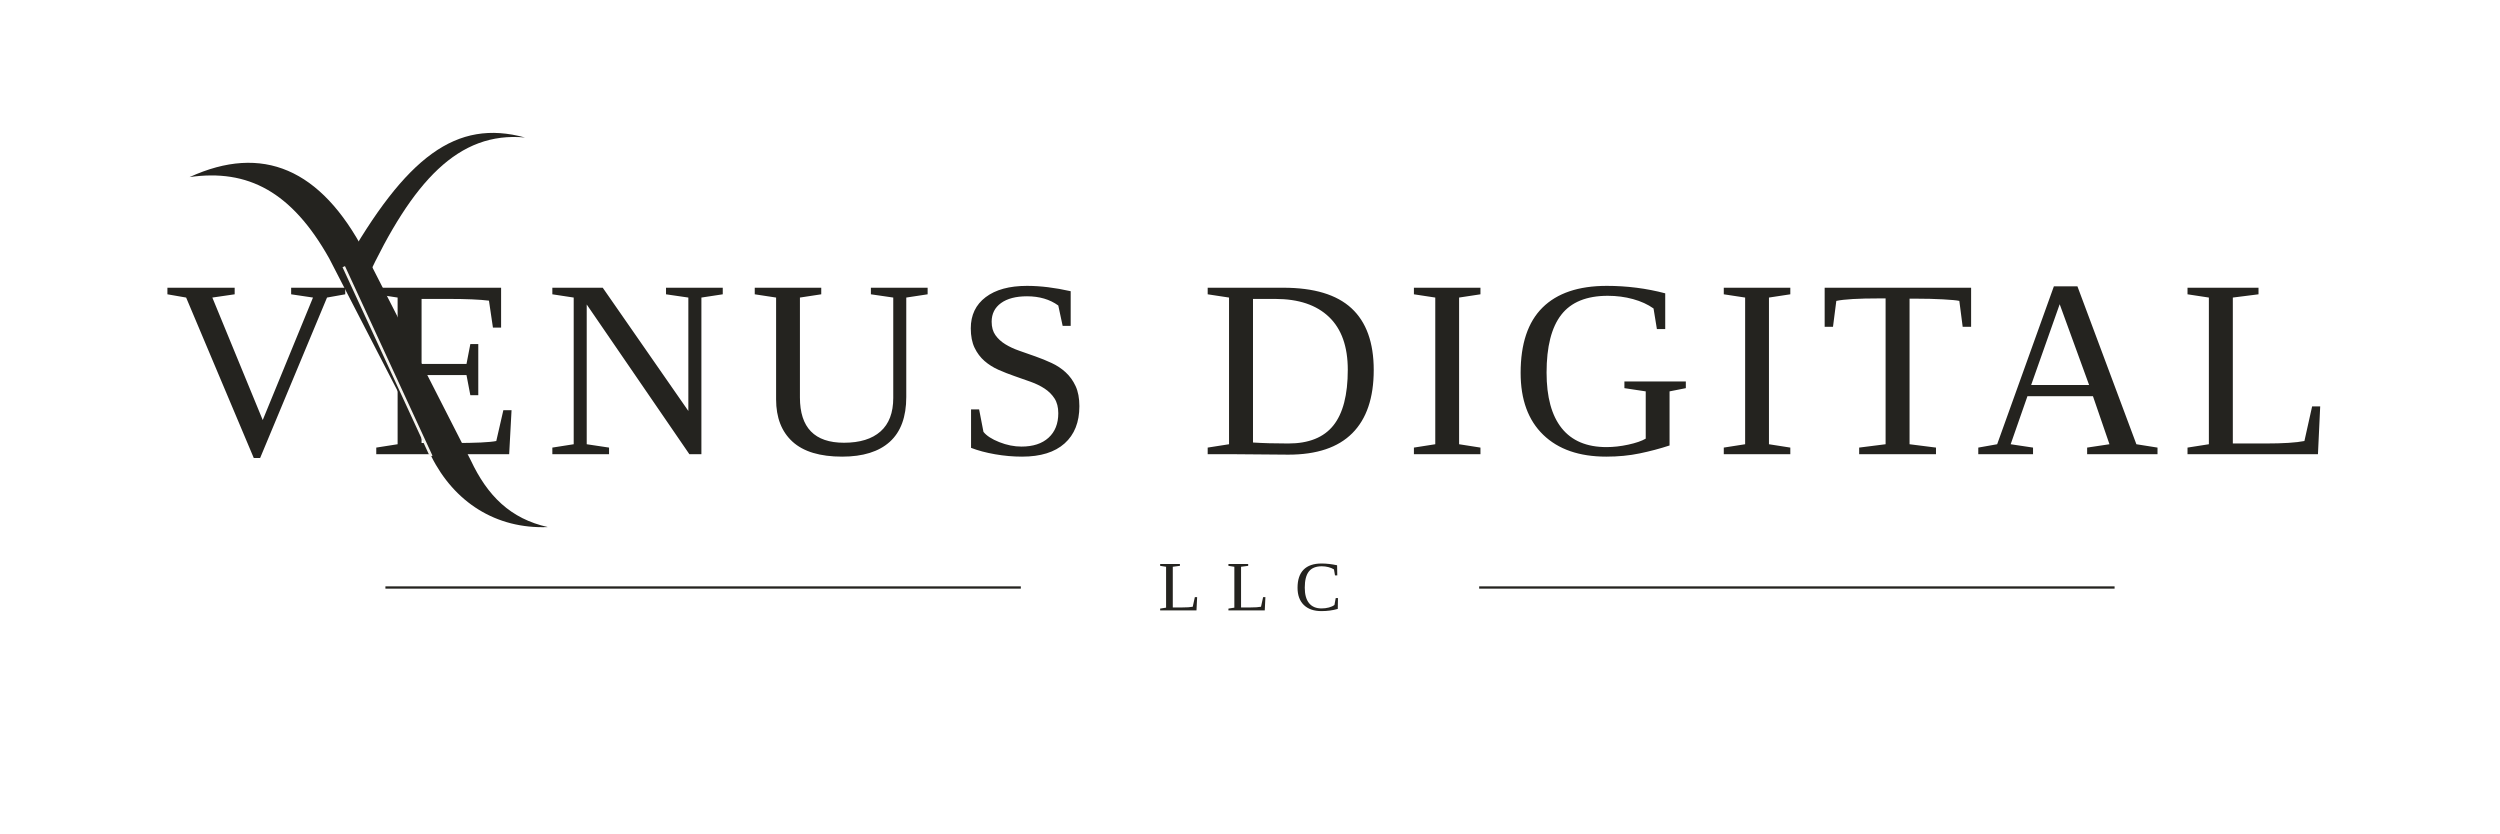
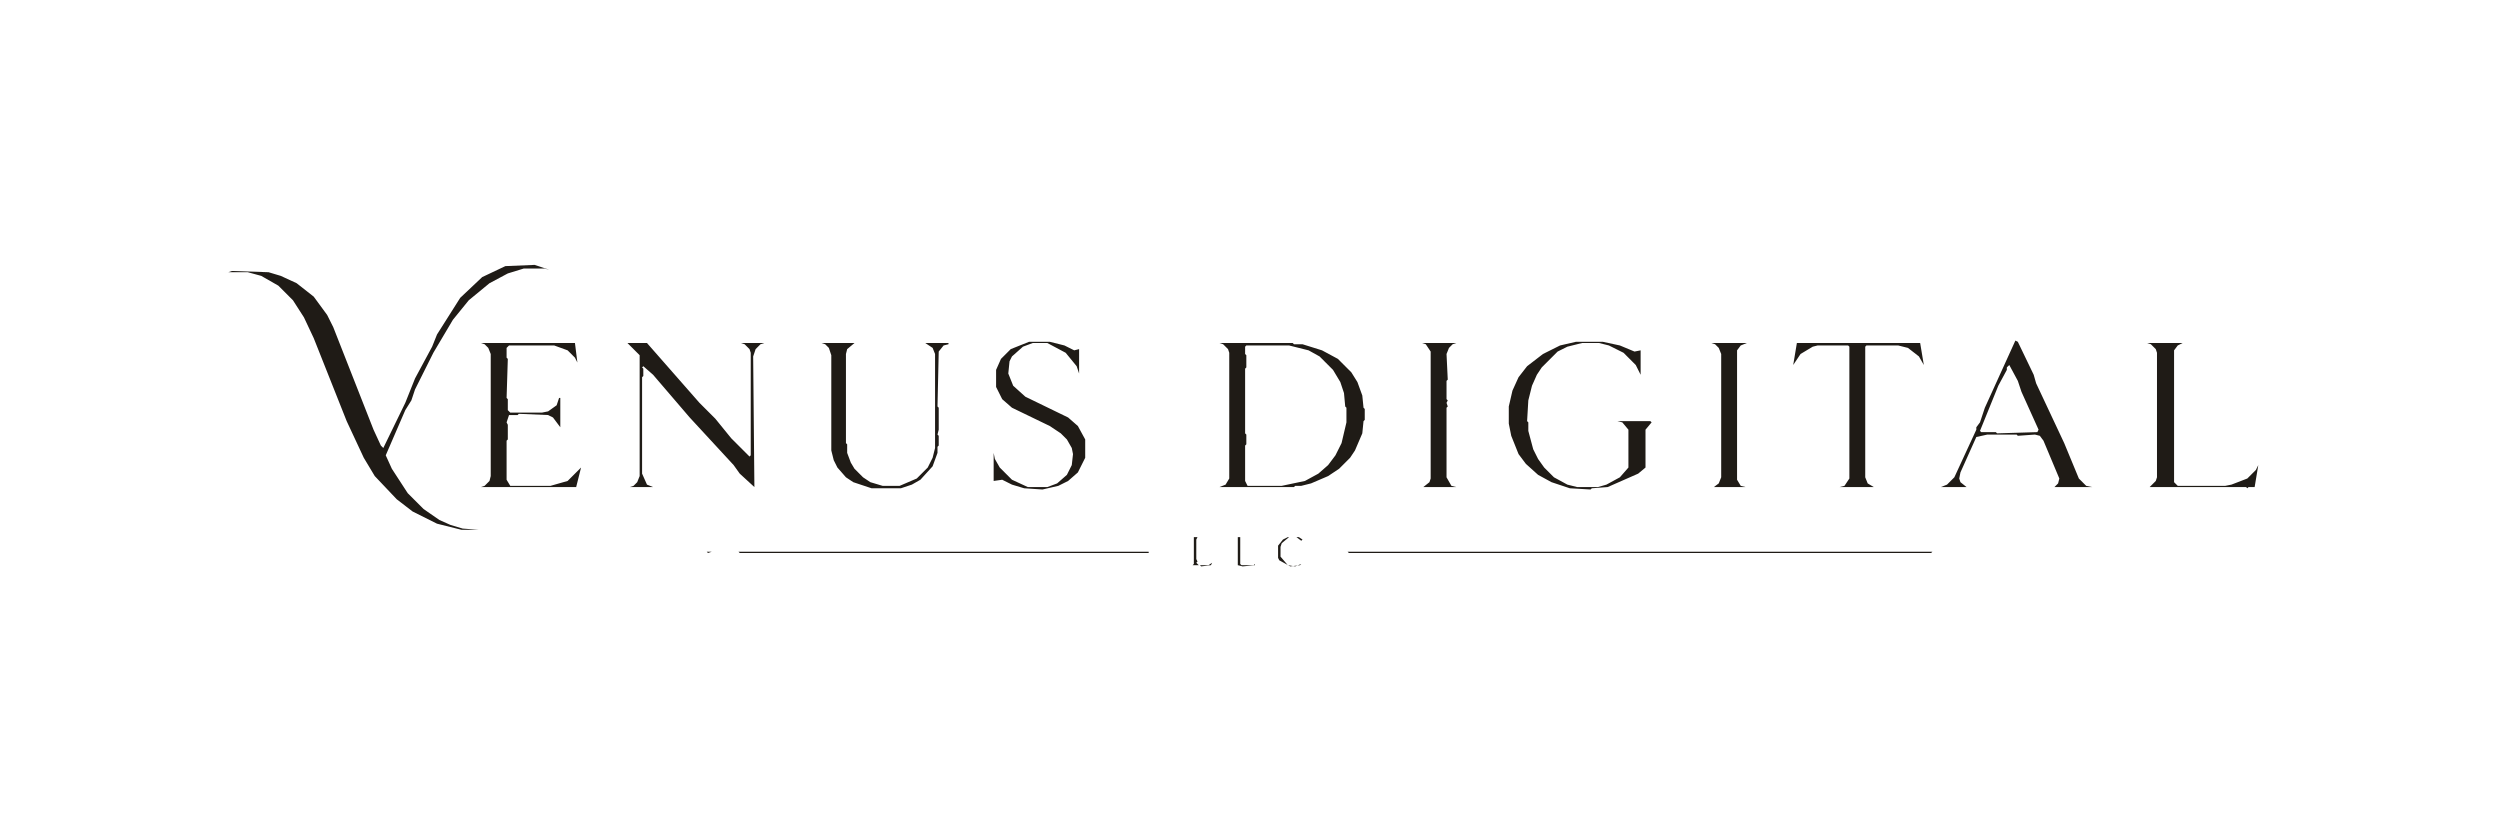
- <svg xmlns="http://www.w3.org/2000/svg" viewBox="0 0 1200 400" role="img" aria-labelledby="title desc">
-   <rect width="1200" height="400" fill="none" />
-   <g fill="#24231F">
-     <text x="600" y="218" text-anchor="middle" font-family="'Bodoni MT', Didot, 'Times New Roman', serif" font-size="122" font-weight="400" letter-spacing="10">VENUS DIGITAL</text>
-     <path d="M91 85 C126 69 154 81 175 121 L226 221 C234 238 245 249 263 253 C238 254 218 241 207 219 L158 124 C140 92 119 81 91 85 Z" />
-     <path d="M165 128 C195 75 219 57 252 66 C220 63 198 87 176 134 Z" />
-     <path d="M165 128 L207 219" fill="none" stroke="#F6F4EF" stroke-width="1.3" />
-   </g>
-   <g fill="#24231F" stroke="#24231F">
-     <line x1="185" y1="282" x2="490" y2="282" stroke-width="1.1" />
-     <line x1="710" y1="282" x2="1015" y2="282" stroke-width="1.1" />
-     <text x="600" y="293" text-anchor="middle" stroke="none" font-family="'Bodoni MT', Didot, 'Times New Roman', serif" font-size="34" letter-spacing="12">LLC</text>
-   </g>
+ <svg xmlns="http://www.w3.org/2000/svg" viewBox="0 0 2048 682" role="img" aria-labelledby="title desc">
+   <path fill="#1f1b16" fill-rule="evenodd" d="M1104,452 1105,453 1582,453 1583,452 1603,452 Z M543,452 579,452 580,453 583,452 605,452 606,453 941,453 941,452 Z M1051,442 1047,447 1047,457 1048,459 1057,464 1065,463 1066,462 1061,464 1055,463 1049,456 1049,448 1050,445 1056,440 1062,440 1066,443 1067,442 1064,440 1055,440 Z M1014,440 1014,463 1018,464 1028,463 1028,462 1027,463 1017,463 1016,462 1016,440 Z M978,440 978,462 977,463 983,463 984,464 992,463 993,461 990,463 982,463 980,461 981,460 980,458 980,442 981,440 Z M1759,281 1762,282 1766,286 1767,289 1767,391 1766,394 1761,399 1759,399 1840,399 1841,400 1842,399 1847,399 1850,381 1848,385 1841,392 1828,397 1823,398 1784,398 1781,395 1781,287 1784,283 1788,281 Z M1472,281 1469,299 1475,290 1485,284 1489,283 1514,283 1515,284 1515,392 1511,398 1507,399 1535,399 1530,396 1528,391 1528,284 1529,283 1555,283 1563,285 1572,292 1576,299 1573,281 Z M1402,281 1405,282 1408,285 1410,290 1410,391 1408,396 1404,399 1402,399 1430,399 1426,398 1423,393 1423,287 1426,283 1431,281 Z M1165,281 1168,282 1172,288 1172,392 1171,395 1166,399 1193,399 1189,398 1185,391 1185,334 1186,333 1185,330 1186,328 1185,327 1185,312 1186,311 1185,290 1187,285 1190,282 1193,281 Z M999,281 1002,282 1006,286 1007,289 1007,392 1004,397 999,399 1060,399 1061,398 1066,398 1074,396 1088,390 1097,384 1106,375 1110,369 1116,355 1117,345 1118,344 1118,335 1117,334 1116,324 1112,313 1107,305 1096,294 1083,287 1067,282 1060,282 1059,281 Z M1021,283 1056,283 1072,287 1081,292 1092,303 1098,313 1101,322 1102,333 1103,334 1103,346 1099,363 1094,373 1088,381 1080,388 1069,394 1050,398 1022,398 1020,394 1020,365 1021,364 1021,356 1020,355 1020,302 1021,301 1021,291 1020,290 1020,284 Z M673,281 676,282 679,285 681,291 681,369 683,377 686,383 693,391 699,395 714,400 738,400 747,397 754,393 764,382 768,371 768,366 769,365 769,357 768,356 769,352 769,334 768,333 769,288 773,283 777,282 777,281 758,281 764,285 766,290 766,367 764,375 760,383 751,392 737,398 723,398 713,395 707,391 700,384 697,379 694,371 694,364 693,363 693,290 694,286 700,281 Z M514,281 524,291 524,390 522,395 519,398 516,399 535,399 530,397 526,388 526,309 527,308 527,302 526,301 527,300 535,307 565,342 601,381 606,388 618,399 617,292 619,286 623,282 626,281 607,281 610,282 614,286 615,289 615,373 614,374 599,359 586,343 573,330 530,281 Z M394,281 397,282 400,285 402,290 402,390 401,394 397,398 394,399 472,399 476,383 465,394 451,398 418,398 415,393 415,361 416,360 416,348 415,346 417,340 424,340 425,339 449,340 453,342 459,350 459,326 458,326 456,332 449,337 444,338 418,338 416,336 416,327 415,326 416,294 415,293 415,285 417,283 454,283 465,287 471,293 473,297 471,281 Z M1278,283 1264,290 1251,300 1244,309 1239,320 1236,333 1236,347 1238,357 1244,372 1250,380 1260,389 1271,395 1286,400 1303,401 1304,400 1317,399 1342,388 1348,383 1348,352 1353,346 1352,345 1325,345 1329,346 1334,352 1334,383 1327,391 1316,397 1309,399 1292,399 1284,397 1273,391 1265,383 1260,376 1256,368 1252,353 1252,346 1251,345 1252,328 1255,316 1259,307 1263,301 1276,288 1284,284 1296,281 1310,281 1318,283 1330,289 1340,299 1344,307 1344,287 1339,288 1327,283 1313,280 1291,280 Z M843,280 828,286 820,294 816,303 816,317 821,327 829,334 860,349 869,355 874,360 878,367 879,372 878,381 874,389 866,396 858,399 842,399 829,393 819,383 815,376 814,371 814,394 821,393 829,397 839,400 854,401 867,398 875,394 883,387 889,375 889,360 883,349 875,342 840,325 830,316 826,306 827,296 829,292 838,284 846,281 858,281 873,289 882,300 884,306 884,286 880,287 872,283 860,280 Z M1651,279 1626,334 1622,346 1619,350 1619,352 1601,391 1595,397 1590,399 1611,399 1606,395 1605,392 1606,387 1619,358 1628,356 1652,356 1653,357 1667,356 1671,357 1674,361 1687,392 1686,396 1683,399 1681,399 1714,399 1709,398 1703,392 1691,363 1668,314 1666,307 1653,280 Z M1646,299 1653,312 1656,321 1670,352 1669,354 1636,355 1635,354 1623,354 1622,353 1637,316 1644,303 1644,301 Z M392,434 379,433 369,430 360,426 347,417 334,404 321,384 316,373 332,336 337,328 340,319 355,289 371,262 384,246 401,232 416,224 429,220 446,220 450,221 438,217 414,218 395,227 377,244 358,274 354,284 340,310 332,330 314,367 312,365 306,352 273,268 268,258 257,243 243,232 230,226 220,223 190,222 181,225 187,223 203,223 214,226 228,234 240,246 249,260 257,277 284,345 298,375 307,390 325,409 338,419 358,429 378,434 Z" />
</svg>
